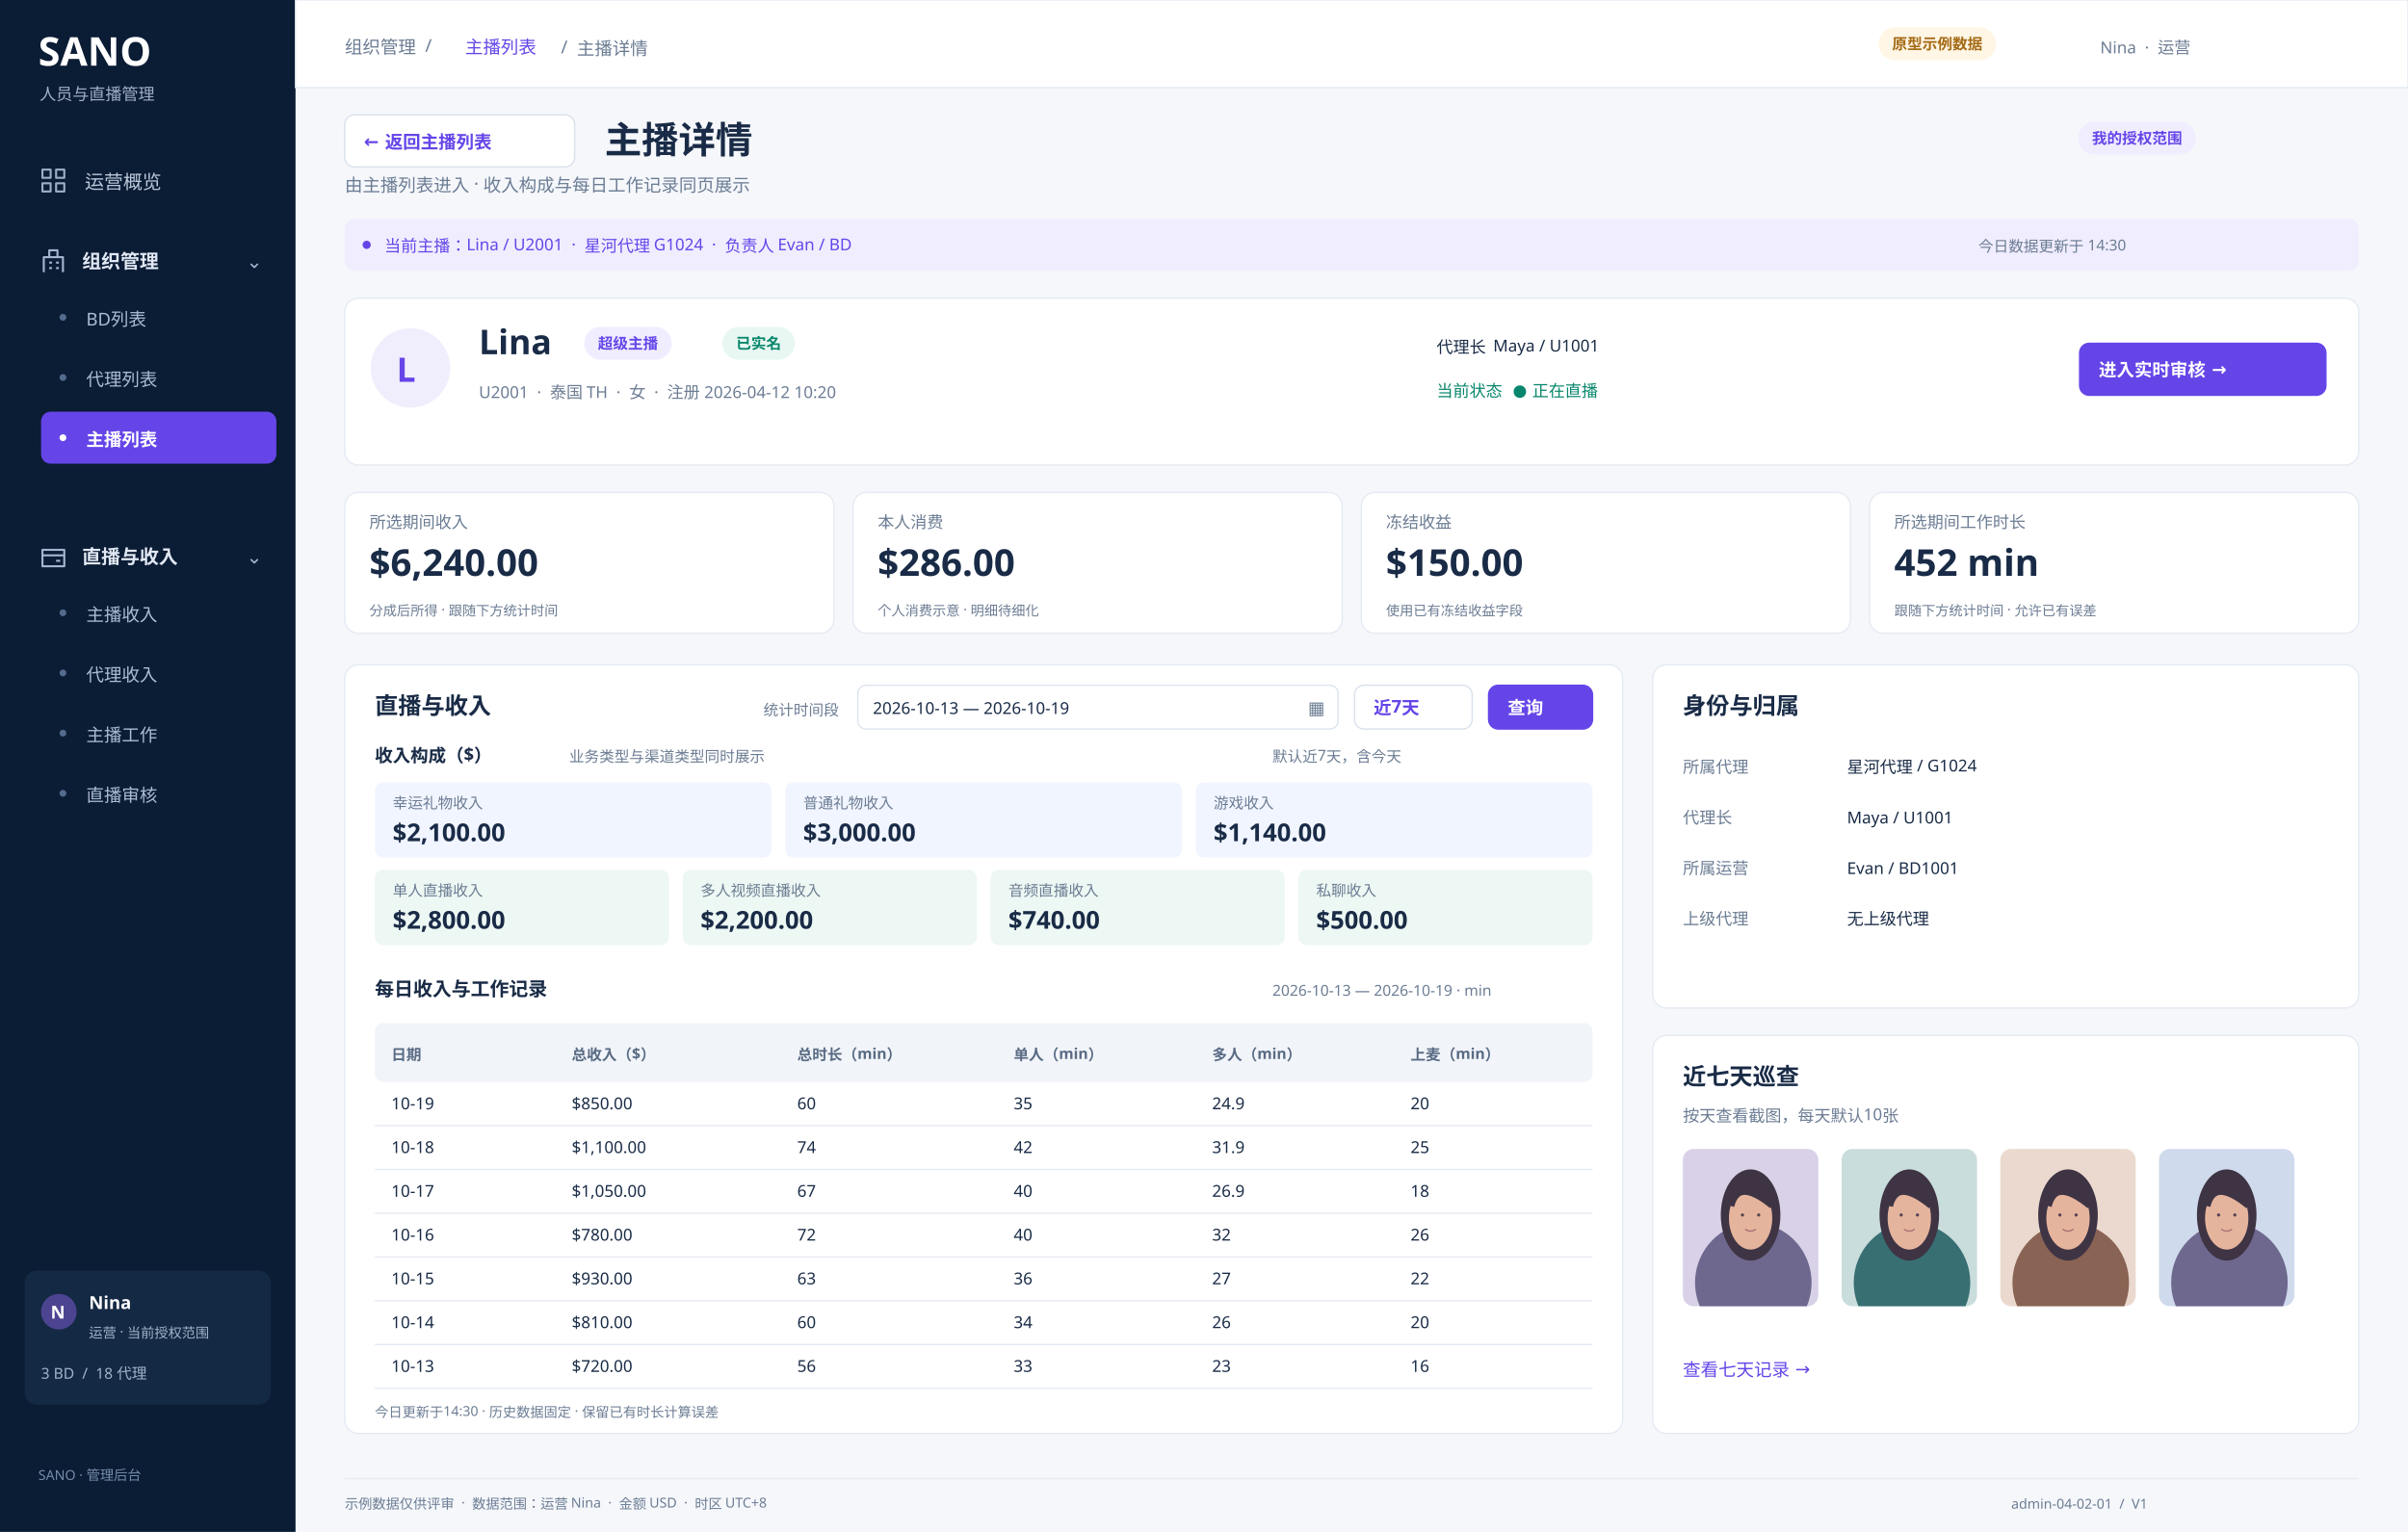
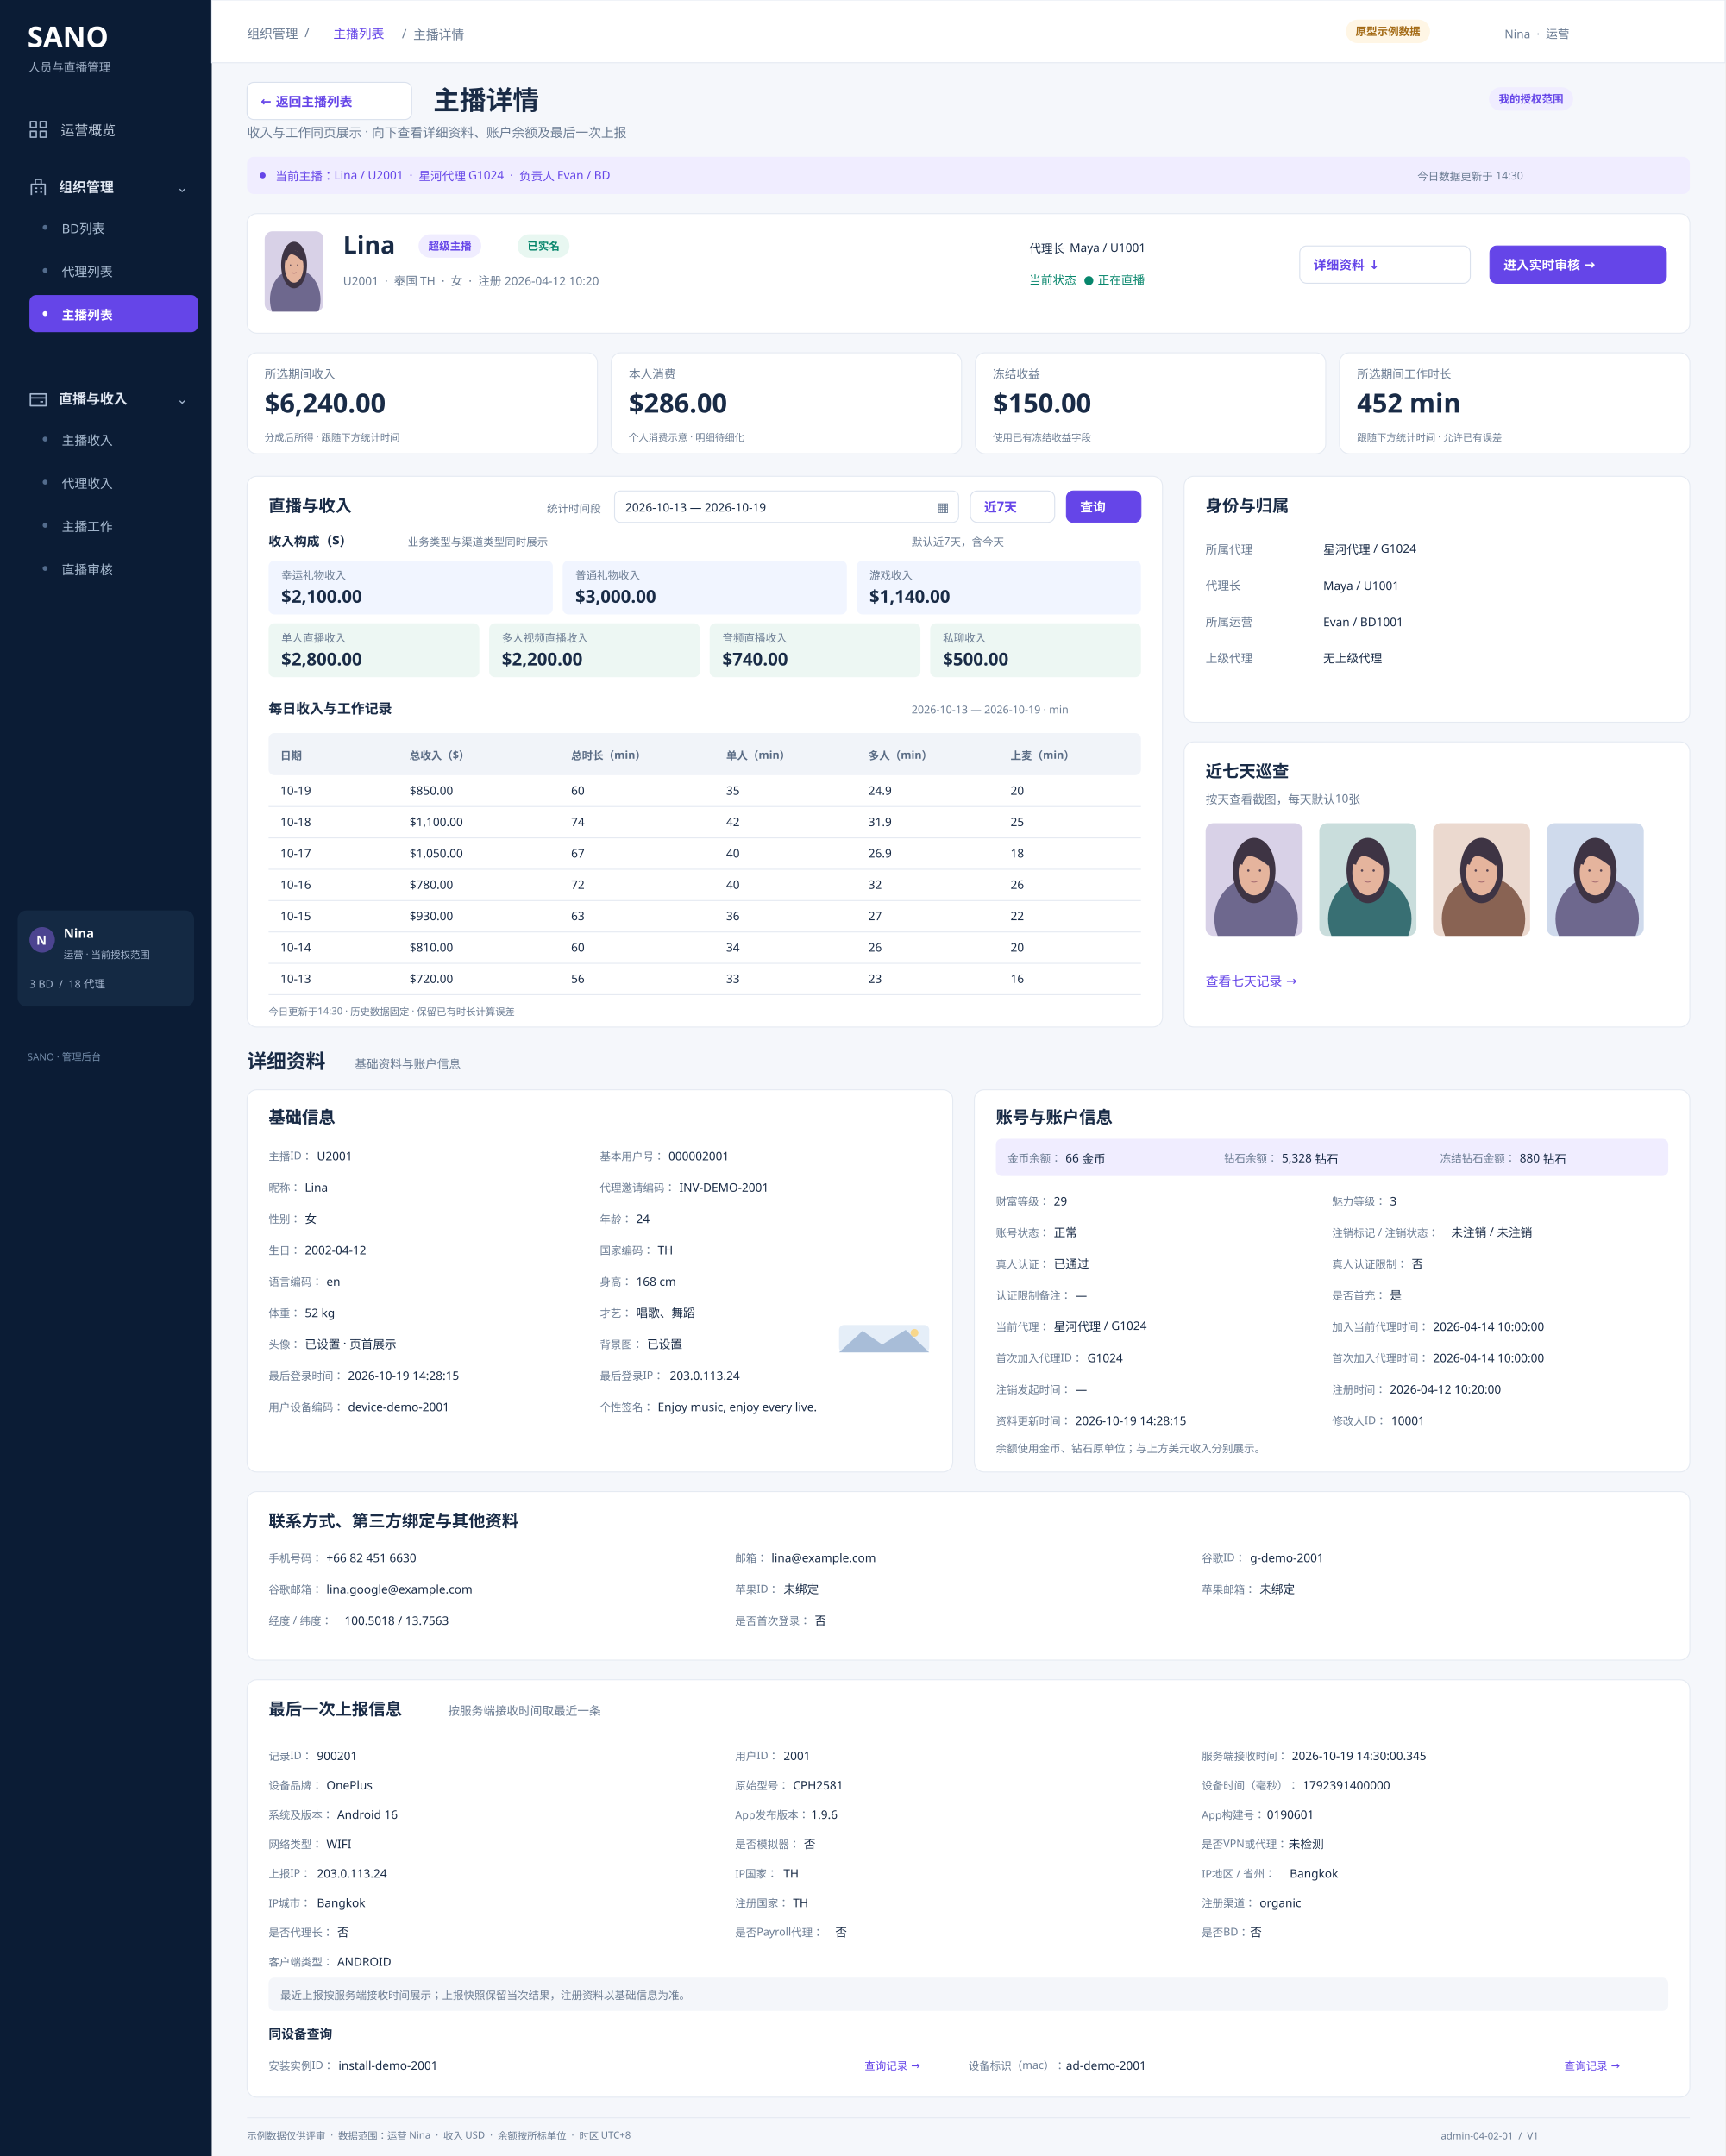
- <svg xmlns="http://www.w3.org/2000/svg" width="1760" height="1120" viewBox="0 0 1760 1120">
+ <svg xmlns="http://www.w3.org/2000/svg" width="1760" height="2200" viewBox="0 0 1760 2200">
  <style>text{font-family:"Microsoft YaHei","Segoe UI",sans-serif}a{cursor:pointer}</style>
-   <rect x="0" y="0" width="1760" height="1120" rx="0" fill="#F5F7FB" stroke="none" />
-   <rect x="0" y="0" width="216" height="1120" rx="0" fill="#0B1C35" stroke="none" />
+   <rect x="0" y="0" width="1760" height="2200" rx="0" fill="#F5F7FB" stroke="none" />
+   <rect x="0" y="0" width="216" height="2200" rx="0" fill="#0B1C35" stroke="none" />
  <text xml:space="preserve" x="28" y="48" font-size="29" fill="white" font-weight="750">SANO</text>
  <text xml:space="preserve" x="29" y="73" font-size="12" fill="#A0B0C7" font-weight="400">人员与直播管理</text>
  <a href="admin-01-01-01-我的运营概览.svg">
    <path d="M2 2h6v6H2z M12 2h6v6h-6z M2 12h6v6H2z M12 12h6v6h-6z" transform="translate(29,122)" fill="none" stroke="#9CAEC6" stroke-width="1.5" stroke-linejoin="round" />
    <text xml:space="preserve" x="62" y="138" font-size="14" fill="#BBC8D9" font-weight="400">运营概览</text>
  </a>
  <path d="M3 18V7h14v11 M7 7V2h6v5 M7 11h2 M12 11h2 M7 15h2 M12 15h2" transform="translate(29,181)" fill="none" stroke="#A4B6CF" stroke-width="1.5" stroke-linejoin="round" />
  <text xml:space="preserve" x="60" y="196" font-size="14" fill="#E1E8F3" font-weight="600">组织管理</text>
  <text xml:space="preserve" x="180" y="196" font-size="14" fill="#A4B6CF" font-weight="400">⌄</text>
  <a href="admin-02-01-01-BD列表.svg">
    <circle cx="46" cy="232" r="2.5" fill="#536C8D" />
    <text xml:space="preserve" x="63" y="238" font-size="13" fill="#AABDD3" font-weight="400">BD列表</text>
  </a>
  <a href="admin-03-01-01-代理树形列表.svg">
    <circle cx="46" cy="276" r="2.5" fill="#536C8D" />
    <text xml:space="preserve" x="63" y="282" font-size="13" fill="#AABDD3" font-weight="400">代理列表</text>
  </a>
  <a href="admin-04-01-01-主播列表.svg">
    <rect x="30" y="301" width="172" height="38" rx="7" fill="#6545E8" stroke="none" />
    <circle cx="46" cy="320" r="2.5" fill="white" />
    <text xml:space="preserve" x="63" y="326" font-size="13" fill="white" font-weight="600">主播列表</text>
  </a>
  <path d="M2 5h16v12H2z M2 9h16 M12 13h3" transform="translate(29,397)" fill="none" stroke="#A4B6CF" stroke-width="1.5" stroke-linejoin="round" />
  <text xml:space="preserve" x="60" y="412" font-size="14" fill="#E1E8F3" font-weight="600">直播与收入</text>
  <text xml:space="preserve" x="180" y="412" font-size="14" fill="#A4B6CF" font-weight="400">⌄</text>
  <a href="admin-05-01-01-主播收入数据.svg">
    <circle cx="46" cy="448" r="2.5" fill="#536C8D" />
    <text xml:space="preserve" x="63" y="454" font-size="13" fill="#AABDD3" font-weight="400">主播收入</text>
  </a>
  <a href="admin-06-01-01-代理收入数据.svg">
    <circle cx="46" cy="492" r="2.5" fill="#536C8D" />
    <text xml:space="preserve" x="63" y="498" font-size="13" fill="#AABDD3" font-weight="400">代理收入</text>
  </a>
  <a href="admin-07-01-01-主播工作数据.svg">
    <circle cx="46" cy="536" r="2.5" fill="#536C8D" />
    <text xml:space="preserve" x="63" y="542" font-size="13" fill="#AABDD3" font-weight="400">主播工作</text>
  </a>
  <a href="admin-08-01-01-当前直播间列表.svg">
    <circle cx="46" cy="580" r="2.5" fill="#536C8D" />
    <text xml:space="preserve" x="63" y="586" font-size="13" fill="#AABDD3" font-weight="400">直播审核</text>
  </a>
  <rect x="18" y="929" width="180" height="98" rx="9" fill="#142943" stroke="none" />
  <circle cx="43" cy="959" r="13" fill="#4C4490" />
  <text xml:space="preserve" x="37" y="964" font-size="13" fill="white" font-weight="600">N</text>
  <text xml:space="preserve" x="65" y="957" font-size="13" fill="white" font-weight="600">Nina</text>
  <text xml:space="preserve" x="65" y="978" font-size="10" fill="#A1B2CB" font-weight="400">运营 · 当前授权范围</text>
  <text xml:space="preserve" x="30" y="1008" font-size="11" fill="#A1B2CB" font-weight="400">3 BD  /  18 代理</text>
  <text xml:space="preserve" x="28" y="1082" font-size="10" fill="#738CA9" font-weight="400">SANO · 管理后台</text>
  <rect x="216" y="0" width="1544" height="64" rx="0" fill="white" stroke="#E5EAF2" />
  <text xml:space="preserve" x="252" y="39" font-size="13" fill="#6B7C93" font-weight="400">组织管理  /</text>
  <a href="admin-04-01-01-主播列表.svg">
    <text xml:space="preserve" x="340" y="39" font-size="13" fill="#6545E8" font-weight="400">主播列表</text>
  </a>
  <text xml:space="preserve" x="410" y="39" font-size="13" fill="#6B7C93" font-weight="400">/  主播详情</text>
  <rect x="1373" y="20" width="86" height="24" rx="12" fill="#FFF6E5" stroke="none" />
  <text xml:space="preserve" x="1383" y="36" font-size="11" fill="#A46B16" font-weight="550">原型示例数据</text>
  <text xml:space="preserve" x="1535" y="39" font-size="12" fill="#6B7C93" font-weight="400">Nina  ·  运营</text>
  <a href="admin-04-01-01-主播列表.svg">
    <rect x="252" y="84" width="168" height="38" rx="7" fill="white" stroke="#DAE1ED" />
    <text xml:space="preserve" x="266" y="108" font-size="13" fill="#6545E8" font-weight="550">← 返回主播列表</text>
  </a>
  <text xml:space="preserve" x="442" y="112" font-size="27" fill="#192B46" font-weight="700">主播详情</text>
-   <text xml:space="preserve" x="252" y="140" font-size="13" fill="#6B7C93" font-weight="400">由主播列表进入 · 收入构成与每日工作记录同页展示</text>
+   <text xml:space="preserve" x="252" y="140" font-size="13" fill="#6B7C93" font-weight="400">收入与工作同页展示 · 向下查看详细资料、账户余额及最后一次上报</text>
  <rect x="1519" y="89" width="86" height="24" rx="12" fill="#F0EDFF" stroke="none" />
  <text xml:space="preserve" x="1529" y="105" font-size="11" fill="#6545E8" font-weight="550">我的授权范围</text>
-   <path d="M252 1081H1724" transform="" stroke="#E5EAF2" fill="none" />
-   <text xml:space="preserve" x="252" y="1103" font-size="10" fill="#6B7C93" font-weight="400">示例数据仅供评审  ·  数据范围：运营 Nina  ·  金额 USD  ·  时区 UTC+8</text>
-   <text xml:space="preserve" x="1470" y="1103" font-size="10" fill="#6B7C93" font-weight="400">admin-04-02-01  /  V1</text>
+   <path d="M252 2161H1724" transform="" stroke="#E5EAF2" fill="none" />
+   <text xml:space="preserve" x="252" y="2183" font-size="10" fill="#6B7C93" font-weight="400">示例数据仅供评审  ·  数据范围：运营 Nina  ·  收入 USD  ·  余额按所标单位  ·  时区 UTC+8</text>
+   <text xml:space="preserve" x="1470" y="2183" font-size="10" fill="#6B7C93" font-weight="400">admin-04-02-01  /  V1</text>
  <rect x="252" y="160" width="1472" height="38" rx="7" fill="#F0EDFF" stroke="none" />
  <circle cx="268" cy="179" r="3" fill="#6545E8" />
  <text xml:space="preserve" x="281" y="184" font-size="12" fill="#6545E8" font-weight="400">当前主播：Lina / U2001  ·  星河代理 G1024  ·  负责人 Evan / BD</text>
  <text xml:space="preserve" x="1446" y="184" font-size="11" fill="#6B7C93" font-weight="400">今日数据更新于 14:30</text>
  <rect x="252" y="218" width="1472" height="122" rx="10" fill="white" stroke="#E5EAF2" />
-   <circle cx="300" cy="269" r="29" fill="#6545E818" />
-   <text xml:space="preserve" x="289.85" y="279.15" font-size="24.65" fill="#6545E8" font-weight="600">L</text>
+   <rect x="270" y="236" width="60" height="82" rx="8" fill="#D8D1E7" stroke="none" />
+   <g clip-path="url(#clip-9-270-236)">
+     <defs>
+       <clipPath id="clip-9-270-236">
+         <rect x="270" y="236" width="60" height="82" rx="8" />
+       </clipPath>
+     </defs>
+     <ellipse cx="301.2" cy="305.7" rx="25.8" ry="31.16" fill="#6E688E" />
+     <ellipse cx="300" cy="270.44" rx="13.2" ry="23.78" fill="#3E3444" />
+     <ellipse cx="300" cy="272.08" rx="9.6" ry="16.4" fill="#E5B49D" />
+     <path d="M290.4 265.52Q294 249.12 310.2 264.7" stroke="#3E3444" stroke-width="4.8" fill="none" />
+     <circle cx="296.4" cy="270.44" r="0.72" fill="#574350" />
+     <circle cx="303.6" cy="270.44" r="0.72" fill="#574350" />
+     <path d="M297.6 277.82q2.4 2.05 4.8 0" stroke="#A97074" stroke-width="1" fill="none" />
+   </g>
  <text xml:space="preserve" x="350" y="259" font-size="25" fill="#192B46" font-weight="650">Lina</text>
  <rect x="427" y="239" width="64" height="24" rx="12" fill="#F0EDFF" stroke="none" />
  <text xml:space="preserve" x="437" y="255" font-size="11" fill="#6545E8" font-weight="550">超级主播</text>
  <rect x="528" y="239" width="53" height="24" rx="12" fill="#E8F7F1" stroke="none" />
  <text xml:space="preserve" x="538" y="255" font-size="11" fill="#07866C" font-weight="550">已实名</text>
  <text xml:space="preserve" x="350" y="291" font-size="12" fill="#6B7C93" font-weight="400">U2001  ·  泰国 TH  ·  女  ·  注册 2026-04-12 10:20</text>
  <text xml:space="preserve" x="1050" y="258" font-size="12" fill="#192B46" font-weight="400">代理长  Maya / U1001</text>
  <text xml:space="preserve" x="1050" y="290" font-size="12" fill="#07866C" font-weight="400">当前状态  ● 正在直播</text>
  <a href="admin-08-02-02-实时审核-主播详情来源.svg">
    <rect x="1520" y="251" width="180" height="38" rx="7" fill="#6545E8" stroke="#6545E8" />
    <text xml:space="preserve" x="1534" y="275" font-size="13" fill="white" font-weight="550">进入实时审核 →</text>
+   </a>
+   <a href="#profile-details">
+     <rect x="1326" y="251" width="174" height="38" rx="7" fill="white" stroke="#DAE1ED" />
+     <text xml:space="preserve" x="1340" y="275" font-size="13" fill="#6545E8" font-weight="550">详细资料 ↓</text>
  </a>
  <rect x="252" y="360" width="357.5" height="103" rx="10" fill="white" stroke="#E5EAF2" />
  <text xml:space="preserve" x="270" y="386" font-size="12" fill="#6B7C93" font-weight="400">所选期间收入</text>
  <text xml:space="preserve" x="270" y="421" font-size="27" fill="#192B46" font-weight="650">$6,240.00</text>
  <text xml:space="preserve" x="270" y="450" font-size="10" fill="#6B7C93" font-weight="400">分成后所得 · 跟随下方统计时间</text>
  <rect x="623.5" y="360" width="357.5" height="103" rx="10" fill="white" stroke="#E5EAF2" />
  <text xml:space="preserve" x="641.5" y="386" font-size="12" fill="#6B7C93" font-weight="400">本人消费</text>
  <text xml:space="preserve" x="641.5" y="421" font-size="27" fill="#192B46" font-weight="650">$286.00</text>
  <text xml:space="preserve" x="641.5" y="450" font-size="10" fill="#6B7C93" font-weight="400">个人消费示意 · 明细待细化</text>
  <rect x="995" y="360" width="357.5" height="103" rx="10" fill="white" stroke="#E5EAF2" />
  <text xml:space="preserve" x="1013" y="386" font-size="12" fill="#6B7C93" font-weight="400">冻结收益</text>
  <text xml:space="preserve" x="1013" y="421" font-size="27" fill="#192B46" font-weight="650">$150.00</text>
  <text xml:space="preserve" x="1013" y="450" font-size="10" fill="#6B7C93" font-weight="400">使用已有冻结收益字段</text>
  <rect x="1366.5" y="360" width="357.5" height="103" rx="10" fill="white" stroke="#E5EAF2" />
  <text xml:space="preserve" x="1384.5" y="386" font-size="12" fill="#6B7C93" font-weight="400">所选期间工作时长</text>
  <text xml:space="preserve" x="1384.5" y="421" font-size="27" fill="#192B46" font-weight="650">452 min</text>
  <text xml:space="preserve" x="1384.5" y="450" font-size="10" fill="#6B7C93" font-weight="400">跟随下方统计时间 · 允许已有误差</text>
  <rect x="252" y="486" width="934" height="562" rx="10" fill="white" stroke="#E5EAF2" />
  <text xml:space="preserve" x="274" y="522" font-size="17" fill="#192B46" font-weight="650">直播与收入</text>
  <text xml:space="preserve" x="558" y="523" font-size="11" fill="#6B7C93" font-weight="500">统计时间段</text>
  <rect x="627" y="501" width="351" height="32" rx="6" fill="white" stroke="#DDE4EF" />
  <text xml:space="preserve" x="638" y="522" font-size="12" fill="#192B46" font-weight="400">2026-10-13 — 2026-10-19</text>
  <text xml:space="preserve" x="956" y="522" font-size="13" fill="#6B7C93" font-weight="400">▦</text>
  <rect x="990" y="501" width="86" height="32" rx="7" fill="white" stroke="#DAE1ED" />
  <text xml:space="preserve" x="1004" y="522" font-size="13" fill="#6545E8" font-weight="550">近7天</text>
  <rect x="1088" y="501" width="76" height="32" rx="7" fill="#6545E8" stroke="#6545E8" />
  <text xml:space="preserve" x="1102" y="522" font-size="13" fill="white" font-weight="550">查询</text>
  <text xml:space="preserve" x="274" y="557" font-size="13" fill="#192B46" font-weight="600">收入构成（$）</text>
  <text xml:space="preserve" x="416" y="557" font-size="11" fill="#6B7C93" font-weight="400">业务类型与渠道类型同时展示</text>
  <text xml:space="preserve" x="930" y="557" font-size="11" fill="#6B7C93" font-weight="400">默认近7天，含今天</text>
  <rect x="274" y="572" width="290" height="55" rx="6" fill="#F1F5FF" stroke="none" />
  <text xml:space="preserve" x="287" y="591" font-size="11" fill="#6B7C93" font-weight="400">幸运礼物收入</text>
  <text xml:space="preserve" x="287" y="615" font-size="18" fill="#192B46" font-weight="650">$2,100.00</text>
  <rect x="574" y="572" width="290" height="55" rx="6" fill="#F1F5FF" stroke="none" />
  <text xml:space="preserve" x="587" y="591" font-size="11" fill="#6B7C93" font-weight="400">普通礼物收入</text>
  <text xml:space="preserve" x="587" y="615" font-size="18" fill="#192B46" font-weight="650">$3,000.00</text>
  <rect x="874" y="572" width="290" height="55" rx="6" fill="#F1F5FF" stroke="none" />
  <text xml:space="preserve" x="887" y="591" font-size="11" fill="#6B7C93" font-weight="400">游戏收入</text>
  <text xml:space="preserve" x="887" y="615" font-size="18" fill="#192B46" font-weight="650">$1,140.00</text>
  <rect x="274" y="636" width="215" height="55" rx="6" fill="#EDF7F3" stroke="none" />
  <text xml:space="preserve" x="287" y="655" font-size="11" fill="#6B7C93" font-weight="400">单人直播收入</text>
  <text xml:space="preserve" x="287" y="679" font-size="18" fill="#192B46" font-weight="650">$2,800.00</text>
  <rect x="499" y="636" width="215" height="55" rx="6" fill="#EDF7F3" stroke="none" />
  <text xml:space="preserve" x="512" y="655" font-size="11" fill="#6B7C93" font-weight="400">多人视频直播收入</text>
  <text xml:space="preserve" x="512" y="679" font-size="18" fill="#192B46" font-weight="650">$2,200.00</text>
  <rect x="724" y="636" width="215" height="55" rx="6" fill="#EDF7F3" stroke="none" />
  <text xml:space="preserve" x="737" y="655" font-size="11" fill="#6B7C93" font-weight="400">音频直播收入</text>
  <text xml:space="preserve" x="737" y="679" font-size="18" fill="#192B46" font-weight="650">$740.00</text>
  <rect x="949" y="636" width="215" height="55" rx="6" fill="#EDF7F3" stroke="none" />
  <text xml:space="preserve" x="962" y="655" font-size="11" fill="#6B7C93" font-weight="400">私聊收入</text>
  <text xml:space="preserve" x="962" y="679" font-size="18" fill="#192B46" font-weight="650">$500.00</text>
  <text xml:space="preserve" x="274" y="728" font-size="14" fill="#192B46" font-weight="650">每日收入与工作记录</text>
  <text xml:space="preserve" x="930" y="728" font-size="11" fill="#6B7C93" font-weight="400">2026-10-13 — 2026-10-19 · min</text>
  <rect x="274" y="748" width="890" height="43" rx="6" fill="#F1F4F9" stroke="none" />
  <text xml:space="preserve" x="286" y="775" font-size="11" fill="#596B84" font-weight="600">日期</text>
  <text xml:space="preserve" x="417.852" y="775" font-size="11" fill="#596B84" font-weight="600">总收入（$）</text>
  <text xml:space="preserve" x="582.667" y="775" font-size="11" fill="#596B84" font-weight="600">总时长（min）</text>
  <text xml:space="preserve" x="740.889" y="775" font-size="11" fill="#596B84" font-weight="600">单人（min）</text>
  <text xml:space="preserve" x="885.926" y="775" font-size="11" fill="#596B84" font-weight="600">多人（min）</text>
  <text xml:space="preserve" x="1030.963" y="775" font-size="11" fill="#596B84" font-weight="600">上麦（min）</text>
  <path d="M274 823H1164" transform="" stroke="#E5EAF2" fill="none" />
  <text xml:space="preserve" x="286" y="811" font-size="12" fill="#192B46" font-weight="400">10-19</text>
  <text xml:space="preserve" x="417.852" y="811" font-size="12" fill="#192B46" font-weight="400">$850.00</text>
  <text xml:space="preserve" x="582.667" y="811" font-size="12" fill="#192B46" font-weight="400">60</text>
  <text xml:space="preserve" x="740.889" y="811" font-size="12" fill="#192B46" font-weight="400">35</text>
  <text xml:space="preserve" x="885.926" y="811" font-size="12" fill="#192B46" font-weight="400">24.9</text>
  <text xml:space="preserve" x="1030.963" y="811" font-size="12" fill="#192B46" font-weight="400">20</text>
  <path d="M274 855H1164" transform="" stroke="#E5EAF2" fill="none" />
  <text xml:space="preserve" x="286" y="843" font-size="12" fill="#192B46" font-weight="400">10-18</text>
  <text xml:space="preserve" x="417.852" y="843" font-size="12" fill="#192B46" font-weight="400">$1,100.00</text>
  <text xml:space="preserve" x="582.667" y="843" font-size="12" fill="#192B46" font-weight="400">74</text>
  <text xml:space="preserve" x="740.889" y="843" font-size="12" fill="#192B46" font-weight="400">42</text>
  <text xml:space="preserve" x="885.926" y="843" font-size="12" fill="#192B46" font-weight="400">31.9</text>
  <text xml:space="preserve" x="1030.963" y="843" font-size="12" fill="#192B46" font-weight="400">25</text>
  <path d="M274 887H1164" transform="" stroke="#E5EAF2" fill="none" />
  <text xml:space="preserve" x="286" y="875" font-size="12" fill="#192B46" font-weight="400">10-17</text>
  <text xml:space="preserve" x="417.852" y="875" font-size="12" fill="#192B46" font-weight="400">$1,050.00</text>
  <text xml:space="preserve" x="582.667" y="875" font-size="12" fill="#192B46" font-weight="400">67</text>
  <text xml:space="preserve" x="740.889" y="875" font-size="12" fill="#192B46" font-weight="400">40</text>
  <text xml:space="preserve" x="885.926" y="875" font-size="12" fill="#192B46" font-weight="400">26.9</text>
  <text xml:space="preserve" x="1030.963" y="875" font-size="12" fill="#192B46" font-weight="400">18</text>
  <path d="M274 919H1164" transform="" stroke="#E5EAF2" fill="none" />
  <text xml:space="preserve" x="286" y="907" font-size="12" fill="#192B46" font-weight="400">10-16</text>
  <text xml:space="preserve" x="417.852" y="907" font-size="12" fill="#192B46" font-weight="400">$780.00</text>
  <text xml:space="preserve" x="582.667" y="907" font-size="12" fill="#192B46" font-weight="400">72</text>
  <text xml:space="preserve" x="740.889" y="907" font-size="12" fill="#192B46" font-weight="400">40</text>
  <text xml:space="preserve" x="885.926" y="907" font-size="12" fill="#192B46" font-weight="400">32</text>
  <text xml:space="preserve" x="1030.963" y="907" font-size="12" fill="#192B46" font-weight="400">26</text>
  <path d="M274 951H1164" transform="" stroke="#E5EAF2" fill="none" />
  <text xml:space="preserve" x="286" y="939" font-size="12" fill="#192B46" font-weight="400">10-15</text>
  <text xml:space="preserve" x="417.852" y="939" font-size="12" fill="#192B46" font-weight="400">$930.00</text>
  <text xml:space="preserve" x="582.667" y="939" font-size="12" fill="#192B46" font-weight="400">63</text>
  <text xml:space="preserve" x="740.889" y="939" font-size="12" fill="#192B46" font-weight="400">36</text>
  <text xml:space="preserve" x="885.926" y="939" font-size="12" fill="#192B46" font-weight="400">27</text>
  <text xml:space="preserve" x="1030.963" y="939" font-size="12" fill="#192B46" font-weight="400">22</text>
  <path d="M274 983H1164" transform="" stroke="#E5EAF2" fill="none" />
  <text xml:space="preserve" x="286" y="971" font-size="12" fill="#192B46" font-weight="400">10-14</text>
  <text xml:space="preserve" x="417.852" y="971" font-size="12" fill="#192B46" font-weight="400">$810.00</text>
  <text xml:space="preserve" x="582.667" y="971" font-size="12" fill="#192B46" font-weight="400">60</text>
  <text xml:space="preserve" x="740.889" y="971" font-size="12" fill="#192B46" font-weight="400">34</text>
  <text xml:space="preserve" x="885.926" y="971" font-size="12" fill="#192B46" font-weight="400">26</text>
  <text xml:space="preserve" x="1030.963" y="971" font-size="12" fill="#192B46" font-weight="400">20</text>
  <path d="M274 1015H1164" transform="" stroke="#E5EAF2" fill="none" />
  <text xml:space="preserve" x="286" y="1003" font-size="12" fill="#192B46" font-weight="400">10-13</text>
  <text xml:space="preserve" x="417.852" y="1003" font-size="12" fill="#192B46" font-weight="400">$720.00</text>
  <text xml:space="preserve" x="582.667" y="1003" font-size="12" fill="#192B46" font-weight="400">56</text>
  <text xml:space="preserve" x="740.889" y="1003" font-size="12" fill="#192B46" font-weight="400">33</text>
  <text xml:space="preserve" x="885.926" y="1003" font-size="12" fill="#192B46" font-weight="400">23</text>
  <text xml:space="preserve" x="1030.963" y="1003" font-size="12" fill="#192B46" font-weight="400">16</text>
  <text xml:space="preserve" x="274" y="1036" font-size="10" fill="#6B7C93" font-weight="400">今日更新于14:30 · 历史数据固定 · 保留已有时长计算误差</text>
  <rect x="1208" y="486" width="516" height="251" rx="10" fill="white" stroke="#E5EAF2" />
  <text xml:space="preserve" x="1230" y="522" font-size="17" fill="#192B46" font-weight="650">身份与归属</text>
  <text xml:space="preserve" x="1230" y="565" font-size="12" fill="#6B7C93" font-weight="400">所属代理</text>
  <text xml:space="preserve" x="1350" y="565" font-size="12" fill="#192B46" font-weight="400">星河代理 / G1024</text>
  <text xml:space="preserve" x="1230" y="602" font-size="12" fill="#6B7C93" font-weight="400">代理长</text>
  <text xml:space="preserve" x="1350" y="602" font-size="12" fill="#192B46" font-weight="400">Maya / U1001</text>
  <text xml:space="preserve" x="1230" y="639" font-size="12" fill="#6B7C93" font-weight="400">所属运营</text>
  <text xml:space="preserve" x="1350" y="639" font-size="12" fill="#192B46" font-weight="400">Evan / BD1001</text>
  <text xml:space="preserve" x="1230" y="676" font-size="12" fill="#6B7C93" font-weight="400">上级代理</text>
  <text xml:space="preserve" x="1350" y="676" font-size="12" fill="#192B46" font-weight="400">无上级代理</text>
  <rect x="1208" y="757" width="516" height="291" rx="10" fill="white" stroke="#E5EAF2" />
  <text xml:space="preserve" x="1230" y="793" font-size="17" fill="#192B46" font-weight="650">近七天巡查</text>
  <text xml:space="preserve" x="1230" y="820" font-size="12" fill="#6B7C93" font-weight="400">按天查看截图，每天默认10张</text>
  <rect x="1230" y="840" width="99" height="115" rx="8" fill="#D8D1E7" stroke="none" />
  <g clip-path="url(#clip-9-1230-840)">
    <defs>
      <clipPath id="clip-9-1230-840">
        <rect x="1230" y="840" width="99" height="115" rx="8" />
      </clipPath>
    </defs>
    <ellipse cx="1281.48" cy="937.75" rx="42.57" ry="43.7" fill="#6E688E" />
    <ellipse cx="1279.5" cy="888.3" rx="21.78" ry="33.35" fill="#3E3444" />
    <ellipse cx="1279.5" cy="890.6" rx="15.84" ry="23" fill="#E5B49D" />
    <path d="M1263.66 881.4Q1269.6 858.4 1296.33 880.25" stroke="#3E3444" stroke-width="7.92" fill="none" />
    <circle cx="1273.56" cy="888.3" r="1.188" fill="#574350" />
    <circle cx="1285.44" cy="888.3" r="1.188" fill="#574350" />
    <path d="M1275.54 898.65q3.96 2.875 7.92 0" stroke="#A97074" stroke-width="1" fill="none" />
  </g>
  <rect x="1346" y="840" width="99" height="115" rx="8" fill="#C9DDDC" stroke="none" />
  <g clip-path="url(#clip-9-1346-840)">
    <defs>
      <clipPath id="clip-9-1346-840">
        <rect x="1346" y="840" width="99" height="115" rx="8" />
      </clipPath>
    </defs>
    <ellipse cx="1397.48" cy="937.75" rx="42.57" ry="43.7" fill="#386F73" />
    <ellipse cx="1395.5" cy="888.3" rx="21.78" ry="33.35" fill="#3E3444" />
    <ellipse cx="1395.5" cy="890.6" rx="15.84" ry="23" fill="#E5B49D" />
    <path d="M1379.66 881.4Q1385.6 858.4 1412.33 880.25" stroke="#3E3444" stroke-width="7.92" fill="none" />
    <circle cx="1389.56" cy="888.3" r="1.188" fill="#574350" />
    <circle cx="1401.44" cy="888.3" r="1.188" fill="#574350" />
    <path d="M1391.54 898.65q3.96 2.875 7.92 0" stroke="#A97074" stroke-width="1" fill="none" />
  </g>
  <rect x="1462" y="840" width="99" height="115" rx="8" fill="#EBD9CF" stroke="none" />
  <g clip-path="url(#clip-9-1462-840)">
    <defs>
      <clipPath id="clip-9-1462-840">
        <rect x="1462" y="840" width="99" height="115" rx="8" />
      </clipPath>
    </defs>
    <ellipse cx="1513.48" cy="937.75" rx="42.57" ry="43.7" fill="#896353" />
    <ellipse cx="1511.5" cy="888.3" rx="21.78" ry="33.35" fill="#3E3444" />
    <ellipse cx="1511.5" cy="890.6" rx="15.84" ry="23" fill="#E5B49D" />
    <path d="M1495.66 881.4Q1501.6 858.4 1528.33 880.25" stroke="#3E3444" stroke-width="7.92" fill="none" />
    <circle cx="1505.56" cy="888.3" r="1.188" fill="#574350" />
    <circle cx="1517.44" cy="888.3" r="1.188" fill="#574350" />
    <path d="M1507.54 898.65q3.96 2.875 7.92 0" stroke="#A97074" stroke-width="1" fill="none" />
  </g>
  <rect x="1578" y="840" width="99" height="115" rx="8" fill="#CFDAEC" stroke="none" />
  <g clip-path="url(#clip-9-1578-840)">
    <defs>
      <clipPath id="clip-9-1578-840">
        <rect x="1578" y="840" width="99" height="115" rx="8" />
      </clipPath>
    </defs>
    <ellipse cx="1629.48" cy="937.75" rx="42.57" ry="43.7" fill="#6E688E" />
    <ellipse cx="1627.5" cy="888.3" rx="21.78" ry="33.35" fill="#3E3444" />
    <ellipse cx="1627.5" cy="890.6" rx="15.84" ry="23" fill="#E5B49D" />
    <path d="M1611.66 881.4Q1617.6 858.4 1644.33 880.25" stroke="#3E3444" stroke-width="7.92" fill="none" />
    <circle cx="1621.56" cy="888.3" r="1.188" fill="#574350" />
    <circle cx="1633.44" cy="888.3" r="1.188" fill="#574350" />
    <path d="M1623.54 898.65q3.96 2.875 7.92 0" stroke="#A97074" stroke-width="1" fill="none" />
  </g>
  <a href="admin-08-03-01-近七天巡查记录.svg">
    <text xml:space="preserve" x="1230" y="1006" font-size="13" fill="#6545E8" font-weight="400">查看七天记录 →</text>
  </a>
+   <g id="profile-details">
+     <text xml:space="preserve" x="252" y="1090" font-size="20" fill="#192B46" font-weight="650">详细资料</text>
+     <text xml:space="preserve" x="362" y="1090" font-size="12" fill="#6B7C93" font-weight="400">基础资料与账户信息</text>
+     <rect x="252" y="1112" width="720" height="390" rx="10" fill="white" stroke="#E5EAF2" />
+     <text xml:space="preserve" x="274" y="1146" font-size="17" fill="#192B46" font-weight="650">基础信息</text>
+     <text xml:space="preserve" x="274" y="1184" font-size="11" fill="#6B7C93" font-weight="400">主播ID：</text>
+     <text xml:space="preserve" x="323.32" y="1184" font-size="12" fill="#192B46" font-weight="400">U2001</text>
+     <text xml:space="preserve" x="612" y="1184" font-size="11" fill="#6B7C93" font-weight="400">基本用户号：</text>
+     <text xml:space="preserve" x="682" y="1184" font-size="12" fill="#192B46" font-weight="400">000002001</text>
+     <text xml:space="preserve" x="274" y="1216" font-size="11" fill="#6B7C93" font-weight="400">昵称：</text>
+     <text xml:space="preserve" x="311" y="1216" font-size="12" fill="#192B46" font-weight="400">Lina</text>
+     <text xml:space="preserve" x="612" y="1216" font-size="11" fill="#6B7C93" font-weight="400">代理邀请编码：</text>
+     <text xml:space="preserve" x="693" y="1216" font-size="12" fill="#192B46" font-weight="400">INV-DEMO-2001</text>
+     <text xml:space="preserve" x="274" y="1248" font-size="11" fill="#6B7C93" font-weight="400">性别：</text>
+     <text xml:space="preserve" x="311" y="1248" font-size="12" fill="#192B46" font-weight="400">女</text>
+     <text xml:space="preserve" x="612" y="1248" font-size="11" fill="#6B7C93" font-weight="400">年龄：</text>
+     <text xml:space="preserve" x="649" y="1248" font-size="12" fill="#192B46" font-weight="400">24</text>
+     <text xml:space="preserve" x="274" y="1280" font-size="11" fill="#6B7C93" font-weight="400">生日：</text>
+     <text xml:space="preserve" x="311" y="1280" font-size="12" fill="#192B46" font-weight="400">2002-04-12</text>
+     <text xml:space="preserve" x="612" y="1280" font-size="11" fill="#6B7C93" font-weight="400">国家编码：</text>
+     <text xml:space="preserve" x="671" y="1280" font-size="12" fill="#192B46" font-weight="400">TH</text>
+     <text xml:space="preserve" x="274" y="1312" font-size="11" fill="#6B7C93" font-weight="400">语言编码：</text>
+     <text xml:space="preserve" x="333" y="1312" font-size="12" fill="#192B46" font-weight="400">en</text>
+     <text xml:space="preserve" x="612" y="1312" font-size="11" fill="#6B7C93" font-weight="400">身高：</text>
+     <text xml:space="preserve" x="649" y="1312" font-size="12" fill="#192B46" font-weight="400">168 cm</text>
+     <text xml:space="preserve" x="274" y="1344" font-size="11" fill="#6B7C93" font-weight="400">体重：</text>
+     <text xml:space="preserve" x="311" y="1344" font-size="12" fill="#192B46" font-weight="400">52 kg</text>
+     <text xml:space="preserve" x="612" y="1344" font-size="11" fill="#6B7C93" font-weight="400">才艺：</text>
+     <text xml:space="preserve" x="649" y="1344" font-size="12" fill="#192B46" font-weight="400">唱歌、舞蹈</text>
+     <text xml:space="preserve" x="274" y="1376" font-size="11" fill="#6B7C93" font-weight="400">头像：</text>
+     <text xml:space="preserve" x="311" y="1376" font-size="12" fill="#192B46" font-weight="400">已设置 · 页首展示</text>
+     <text xml:space="preserve" x="612" y="1376" font-size="11" fill="#6B7C93" font-weight="400">背景图：</text>
+     <text xml:space="preserve" x="660" y="1376" font-size="12" fill="#192B46" font-weight="400">已设置</text>
+     <text xml:space="preserve" x="274" y="1408" font-size="11" fill="#6B7C93" font-weight="400">最后登录时间：</text>
+     <text xml:space="preserve" x="355" y="1408" font-size="12" fill="#192B46" font-weight="400">2026-10-19 14:28:15</text>
+     <text xml:space="preserve" x="612" y="1408" font-size="11" fill="#6B7C93" font-weight="400">最后登录IP：</text>
+     <text xml:space="preserve" x="683.32" y="1408" font-size="12" fill="#192B46" font-weight="400">203.0.113.24</text>
+     <text xml:space="preserve" x="274" y="1440" font-size="11" fill="#6B7C93" font-weight="400">用户设备编码：</text>
+     <text xml:space="preserve" x="355" y="1440" font-size="12" fill="#192B46" font-weight="400">device-demo-2001</text>
+     <text xml:space="preserve" x="612" y="1440" font-size="11" fill="#6B7C93" font-weight="400">个性签名：</text>
+     <text xml:space="preserve" x="671" y="1440" font-size="12" fill="#192B46" font-weight="400">Enjoy music, enjoy every live.</text>
+     <rect x="856" y="1352" width="92" height="28" rx="5" fill="#E5EEF8" stroke="none" />
+     <path d="M856 1380L880 1358L900 1372L924 1357L948 1380Z" fill="#A8BDD8" />
+     <circle cx="933" cy="1360" r="4" fill="#F8D78C" />
+     <rect x="994" y="1112" width="730" height="390" rx="10" fill="white" stroke="#E5EAF2" />
+     <text xml:space="preserve" x="1016" y="1146" font-size="17" fill="#192B46" font-weight="650">账号与账户信息</text>
+     <rect x="1016" y="1162" width="686" height="38" rx="6" fill="#F0EDFF" stroke="none" />
+     <text xml:space="preserve" x="1028" y="1186" font-size="11" fill="#6B7C93" font-weight="400">金币余额：</text>
+     <text xml:space="preserve" x="1087" y="1186" font-size="12" fill="#192B46" font-weight="400">66 金币</text>
+     <text xml:space="preserve" x="1248.667" y="1186" font-size="11" fill="#6B7C93" font-weight="400">钻石余额：</text>
+     <text xml:space="preserve" x="1307.667" y="1186" font-size="12" fill="#192B46" font-weight="400">5,328 钻石</text>
+     <text xml:space="preserve" x="1469.333" y="1186" font-size="11" fill="#6B7C93" font-weight="400">冻结钻石金额：</text>
+     <text xml:space="preserve" x="1550.333" y="1186" font-size="12" fill="#192B46" font-weight="400">880 钻石</text>
+     <text xml:space="preserve" x="1016" y="1230" font-size="11" fill="#6B7C93" font-weight="400">财富等级：</text>
+     <text xml:space="preserve" x="1075" y="1230" font-size="12" fill="#192B46" font-weight="400">29</text>
+     <text xml:space="preserve" x="1359" y="1230" font-size="11" fill="#6B7C93" font-weight="400">魅力等级：</text>
+     <text xml:space="preserve" x="1418" y="1230" font-size="12" fill="#192B46" font-weight="400">3</text>
+     <text xml:space="preserve" x="1016" y="1262" font-size="11" fill="#6B7C93" font-weight="400">账号状态：</text>
+     <text xml:space="preserve" x="1075" y="1262" font-size="12" fill="#192B46" font-weight="400">正常</text>
+     <text xml:space="preserve" x="1359" y="1262" font-size="11" fill="#6B7C93" font-weight="400">注销标记 / 注销状态：</text>
+     <text xml:space="preserve" x="1480.48" y="1262" font-size="12" fill="#192B46" font-weight="400">未注销 / 未注销</text>
+     <text xml:space="preserve" x="1016" y="1294" font-size="11" fill="#6B7C93" font-weight="400">真人认证：</text>
+     <text xml:space="preserve" x="1075" y="1294" font-size="12" fill="#192B46" font-weight="400">已通过</text>
+     <text xml:space="preserve" x="1359" y="1294" font-size="11" fill="#6B7C93" font-weight="400">真人认证限制：</text>
+     <text xml:space="preserve" x="1440" y="1294" font-size="12" fill="#192B46" font-weight="400">否</text>
+     <text xml:space="preserve" x="1016" y="1326" font-size="11" fill="#6B7C93" font-weight="400">认证限制备注：</text>
+     <text xml:space="preserve" x="1097" y="1326" font-size="12" fill="#192B46" font-weight="400">—</text>
+     <text xml:space="preserve" x="1359" y="1326" font-size="11" fill="#6B7C93" font-weight="400">是否首充：</text>
+     <text xml:space="preserve" x="1418" y="1326" font-size="12" fill="#192B46" font-weight="400">是</text>
+     <text xml:space="preserve" x="1016" y="1358" font-size="11" fill="#6B7C93" font-weight="400">当前代理：</text>
+     <text xml:space="preserve" x="1075" y="1358" font-size="12" fill="#192B46" font-weight="400">星河代理 / G1024</text>
+     <text xml:space="preserve" x="1359" y="1358" font-size="11" fill="#6B7C93" font-weight="400">加入当前代理时间：</text>
+     <text xml:space="preserve" x="1462" y="1358" font-size="12" fill="#192B46" font-weight="400">2026-04-14 10:00:00</text>
+     <text xml:space="preserve" x="1016" y="1390" font-size="11" fill="#6B7C93" font-weight="400">首次加入代理ID：</text>
+     <text xml:space="preserve" x="1109.32" y="1390" font-size="12" fill="#192B46" font-weight="400">G1024</text>
+     <text xml:space="preserve" x="1359" y="1390" font-size="11" fill="#6B7C93" font-weight="400">首次加入代理时间：</text>
+     <text xml:space="preserve" x="1462" y="1390" font-size="12" fill="#192B46" font-weight="400">2026-04-14 10:00:00</text>
+     <text xml:space="preserve" x="1016" y="1422" font-size="11" fill="#6B7C93" font-weight="400">注销发起时间：</text>
+     <text xml:space="preserve" x="1097" y="1422" font-size="12" fill="#192B46" font-weight="400">—</text>
+     <text xml:space="preserve" x="1359" y="1422" font-size="11" fill="#6B7C93" font-weight="400">注册时间：</text>
+     <text xml:space="preserve" x="1418" y="1422" font-size="12" fill="#192B46" font-weight="400">2026-04-12 10:20:00</text>
+     <text xml:space="preserve" x="1016" y="1454" font-size="11" fill="#6B7C93" font-weight="400">资料更新时间：</text>
+     <text xml:space="preserve" x="1097" y="1454" font-size="12" fill="#192B46" font-weight="400">2026-10-19 14:28:15</text>
+     <text xml:space="preserve" x="1359" y="1454" font-size="11" fill="#6B7C93" font-weight="400">修改人ID：</text>
+     <text xml:space="preserve" x="1419.32" y="1454" font-size="12" fill="#192B46" font-weight="400">10001</text>
+     <text xml:space="preserve" x="1016" y="1482" font-size="11" fill="#6B7C93" font-weight="400">余额使用金币、钻石原单位；与上方美元收入分别展示。</text>
+     <rect x="252" y="1522" width="1472" height="172" rx="10" fill="white" stroke="#E5EAF2" />
+     <text xml:space="preserve" x="274" y="1558" font-size="17" fill="#192B46" font-weight="650">联系方式、第三方绑定与其他资料</text>
+     <text xml:space="preserve" x="274" y="1594" font-size="11" fill="#6B7C93" font-weight="400">手机号码：</text>
+     <text xml:space="preserve" x="333" y="1594" font-size="12" fill="#192B46" font-weight="400">+66 82 451 6630</text>
+     <text xml:space="preserve" x="750" y="1594" font-size="11" fill="#6B7C93" font-weight="400">邮箱：</text>
+     <text xml:space="preserve" x="787" y="1594" font-size="12" fill="#192B46" font-weight="400">lina@example.com</text>
+     <text xml:space="preserve" x="1226" y="1594" font-size="11" fill="#6B7C93" font-weight="400">谷歌ID：</text>
+     <text xml:space="preserve" x="1275.32" y="1594" font-size="12" fill="#192B46" font-weight="400">g-demo-2001</text>
+     <text xml:space="preserve" x="274" y="1626" font-size="11" fill="#6B7C93" font-weight="400">谷歌邮箱：</text>
+     <text xml:space="preserve" x="333" y="1626" font-size="12" fill="#192B46" font-weight="400">lina.google@example.com</text>
+     <text xml:space="preserve" x="750" y="1626" font-size="11" fill="#6B7C93" font-weight="400">苹果ID：</text>
+     <text xml:space="preserve" x="799.32" y="1626" font-size="12" fill="#192B46" font-weight="400">未绑定</text>
+     <text xml:space="preserve" x="1226" y="1626" font-size="11" fill="#6B7C93" font-weight="400">苹果邮箱：</text>
+     <text xml:space="preserve" x="1285" y="1626" font-size="12" fill="#192B46" font-weight="400">未绑定</text>
+     <text xml:space="preserve" x="274" y="1658" font-size="11" fill="#6B7C93" font-weight="400">经度 / 纬度：</text>
+     <text xml:space="preserve" x="351.48" y="1658" font-size="12" fill="#192B46" font-weight="400">100.5018 / 13.7563</text>
+     <text xml:space="preserve" x="750" y="1658" font-size="11" fill="#6B7C93" font-weight="400">是否首次登录：</text>
+     <text xml:space="preserve" x="831" y="1658" font-size="12" fill="#192B46" font-weight="400">否</text>
+     <rect x="252" y="1714" width="1472" height="426" rx="10" fill="white" stroke="#E5EAF2" />
+     <text xml:space="preserve" x="274" y="1750" font-size="17" fill="#192B46" font-weight="650">最后一次上报信息</text>
+     <text xml:space="preserve" x="457" y="1750" font-size="12" fill="#6B7C93" font-weight="400">按服务端接收时间取最近一条</text>
+     <text xml:space="preserve" x="274" y="1796" font-size="11" fill="#6B7C93" font-weight="400">记录ID：</text>
+     <text xml:space="preserve" x="323.32" y="1796" font-size="12" fill="#192B46" font-weight="400">900201</text>
+     <text xml:space="preserve" x="750" y="1796" font-size="11" fill="#6B7C93" font-weight="400">用户ID：</text>
+     <text xml:space="preserve" x="799.32" y="1796" font-size="12" fill="#192B46" font-weight="400">2001</text>
+     <text xml:space="preserve" x="1226" y="1796" font-size="11" fill="#6B7C93" font-weight="400">服务端接收时间：</text>
+     <text xml:space="preserve" x="1318" y="1796" font-size="12" fill="#192B46" font-weight="400">2026-10-19 14:30:00.345</text>
+     <text xml:space="preserve" x="274" y="1826" font-size="11" fill="#6B7C93" font-weight="400">设备品牌：</text>
+     <text xml:space="preserve" x="333" y="1826" font-size="12" fill="#192B46" font-weight="400">OnePlus</text>
+     <text xml:space="preserve" x="750" y="1826" font-size="11" fill="#6B7C93" font-weight="400">原始型号：</text>
+     <text xml:space="preserve" x="809" y="1826" font-size="12" fill="#192B46" font-weight="400">CPH2581</text>
+     <text xml:space="preserve" x="1226" y="1826" font-size="11" fill="#6B7C93" font-weight="400">设备时间（毫秒）：</text>
+     <text xml:space="preserve" x="1329" y="1826" font-size="12" fill="#192B46" font-weight="400">1792391400000</text>
+     <text xml:space="preserve" x="274" y="1856" font-size="11" fill="#6B7C93" font-weight="400">系统及版本：</text>
+     <text xml:space="preserve" x="344" y="1856" font-size="12" fill="#192B46" font-weight="400">Android 16</text>
+     <text xml:space="preserve" x="750" y="1856" font-size="11" fill="#6B7C93" font-weight="400">App发布版本：</text>
+     <text xml:space="preserve" x="827.48" y="1856" font-size="12" fill="#192B46" font-weight="400">1.9.6</text>
+     <text xml:space="preserve" x="1226" y="1856" font-size="11" fill="#6B7C93" font-weight="400">App构建号：</text>
+     <text xml:space="preserve" x="1292.48" y="1856" font-size="12" fill="#192B46" font-weight="400">0190601</text>
+     <text xml:space="preserve" x="274" y="1886" font-size="11" fill="#6B7C93" font-weight="400">网络类型：</text>
+     <text xml:space="preserve" x="333" y="1886" font-size="12" fill="#192B46" font-weight="400">WIFI</text>
+     <text xml:space="preserve" x="750" y="1886" font-size="11" fill="#6B7C93" font-weight="400">是否模拟器：</text>
+     <text xml:space="preserve" x="820" y="1886" font-size="12" fill="#192B46" font-weight="400">否</text>
+     <text xml:space="preserve" x="1226" y="1886" font-size="11" fill="#6B7C93" font-weight="400">是否VPN或代理：</text>
+     <text xml:space="preserve" x="1314.48" y="1886" font-size="12" fill="#192B46" font-weight="400">未检测</text>
+     <text xml:space="preserve" x="274" y="1916" font-size="11" fill="#6B7C93" font-weight="400">上报IP：</text>
+     <text xml:space="preserve" x="323.32" y="1916" font-size="12" fill="#192B46" font-weight="400">203.0.113.24</text>
+     <text xml:space="preserve" x="750" y="1916" font-size="11" fill="#6B7C93" font-weight="400">IP国家：</text>
+     <text xml:space="preserve" x="799.32" y="1916" font-size="12" fill="#192B46" font-weight="400">TH</text>
+     <text xml:space="preserve" x="1226" y="1916" font-size="11" fill="#6B7C93" font-weight="400">IP地区 / 省州：</text>
+     <text xml:space="preserve" x="1315.8" y="1916" font-size="12" fill="#192B46" font-weight="400">Bangkok</text>
+     <text xml:space="preserve" x="274" y="1946" font-size="11" fill="#6B7C93" font-weight="400">IP城市：</text>
+     <text xml:space="preserve" x="323.32" y="1946" font-size="12" fill="#192B46" font-weight="400">Bangkok</text>
+     <text xml:space="preserve" x="750" y="1946" font-size="11" fill="#6B7C93" font-weight="400">注册国家：</text>
+     <text xml:space="preserve" x="809" y="1946" font-size="12" fill="#192B46" font-weight="400">TH</text>
+     <text xml:space="preserve" x="1226" y="1946" font-size="11" fill="#6B7C93" font-weight="400">注册渠道：</text>
+     <text xml:space="preserve" x="1285" y="1946" font-size="12" fill="#192B46" font-weight="400">organic</text>
+     <text xml:space="preserve" x="274" y="1976" font-size="11" fill="#6B7C93" font-weight="400">是否代理长：</text>
+     <text xml:space="preserve" x="344" y="1976" font-size="12" fill="#192B46" font-weight="400">否</text>
+     <text xml:space="preserve" x="750" y="1976" font-size="11" fill="#6B7C93" font-weight="400">是否Payroll代理：</text>
+     <text xml:space="preserve" x="852.12" y="1976" font-size="12" fill="#192B46" font-weight="400">否</text>
+     <text xml:space="preserve" x="1226" y="1976" font-size="11" fill="#6B7C93" font-weight="400">是否BD：</text>
+     <text xml:space="preserve" x="1275.32" y="1976" font-size="12" fill="#192B46" font-weight="400">否</text>
+     <text xml:space="preserve" x="274" y="2006" font-size="11" fill="#6B7C93" font-weight="400">客户端类型：</text>
+     <text xml:space="preserve" x="344" y="2006" font-size="12" fill="#192B46" font-weight="400">ANDROID</text>
+     <rect x="274" y="2018" width="1428" height="34" rx="6" fill="#F4F6FA" stroke="none" />
+     <text xml:space="preserve" x="286" y="2040" font-size="11" fill="#6B7C93" font-weight="400">最近上报按服务端接收时间展示；上报快照保留当次结果，注册资料以基础信息为准。</text>
+     <text xml:space="preserve" x="274" y="2080" font-size="13" fill="#192B46" font-weight="600">同设备查询</text>
+     <text xml:space="preserve" x="274" y="2112" font-size="11" fill="#6B7C93" font-weight="400">安装实例ID：</text>
+     <text xml:space="preserve" x="345.32" y="2112" font-size="12" fill="#192B46" font-weight="400">install-demo-2001</text>
+     <a href="admin-04-03-01-同设备查询-安装实例.svg">
+       <text xml:space="preserve" x="882" y="2112" font-size="11" fill="#6545E8" font-weight="400">查询记录 →</text>
+     </a>
+     <text xml:space="preserve" x="988" y="2112" font-size="11" fill="#6B7C93" font-weight="400">设备标识（mac）：</text>
+     <text xml:space="preserve" x="1087.48" y="2112" font-size="12" fill="#192B46" font-weight="400">ad-demo-2001</text>
+     <a href="admin-04-03-02-同设备查询-设备标识.svg">
+       <text xml:space="preserve" x="1596" y="2112" font-size="11" fill="#6545E8" font-weight="400">查询记录 →</text>
+     </a>
+   </g>
</svg>
